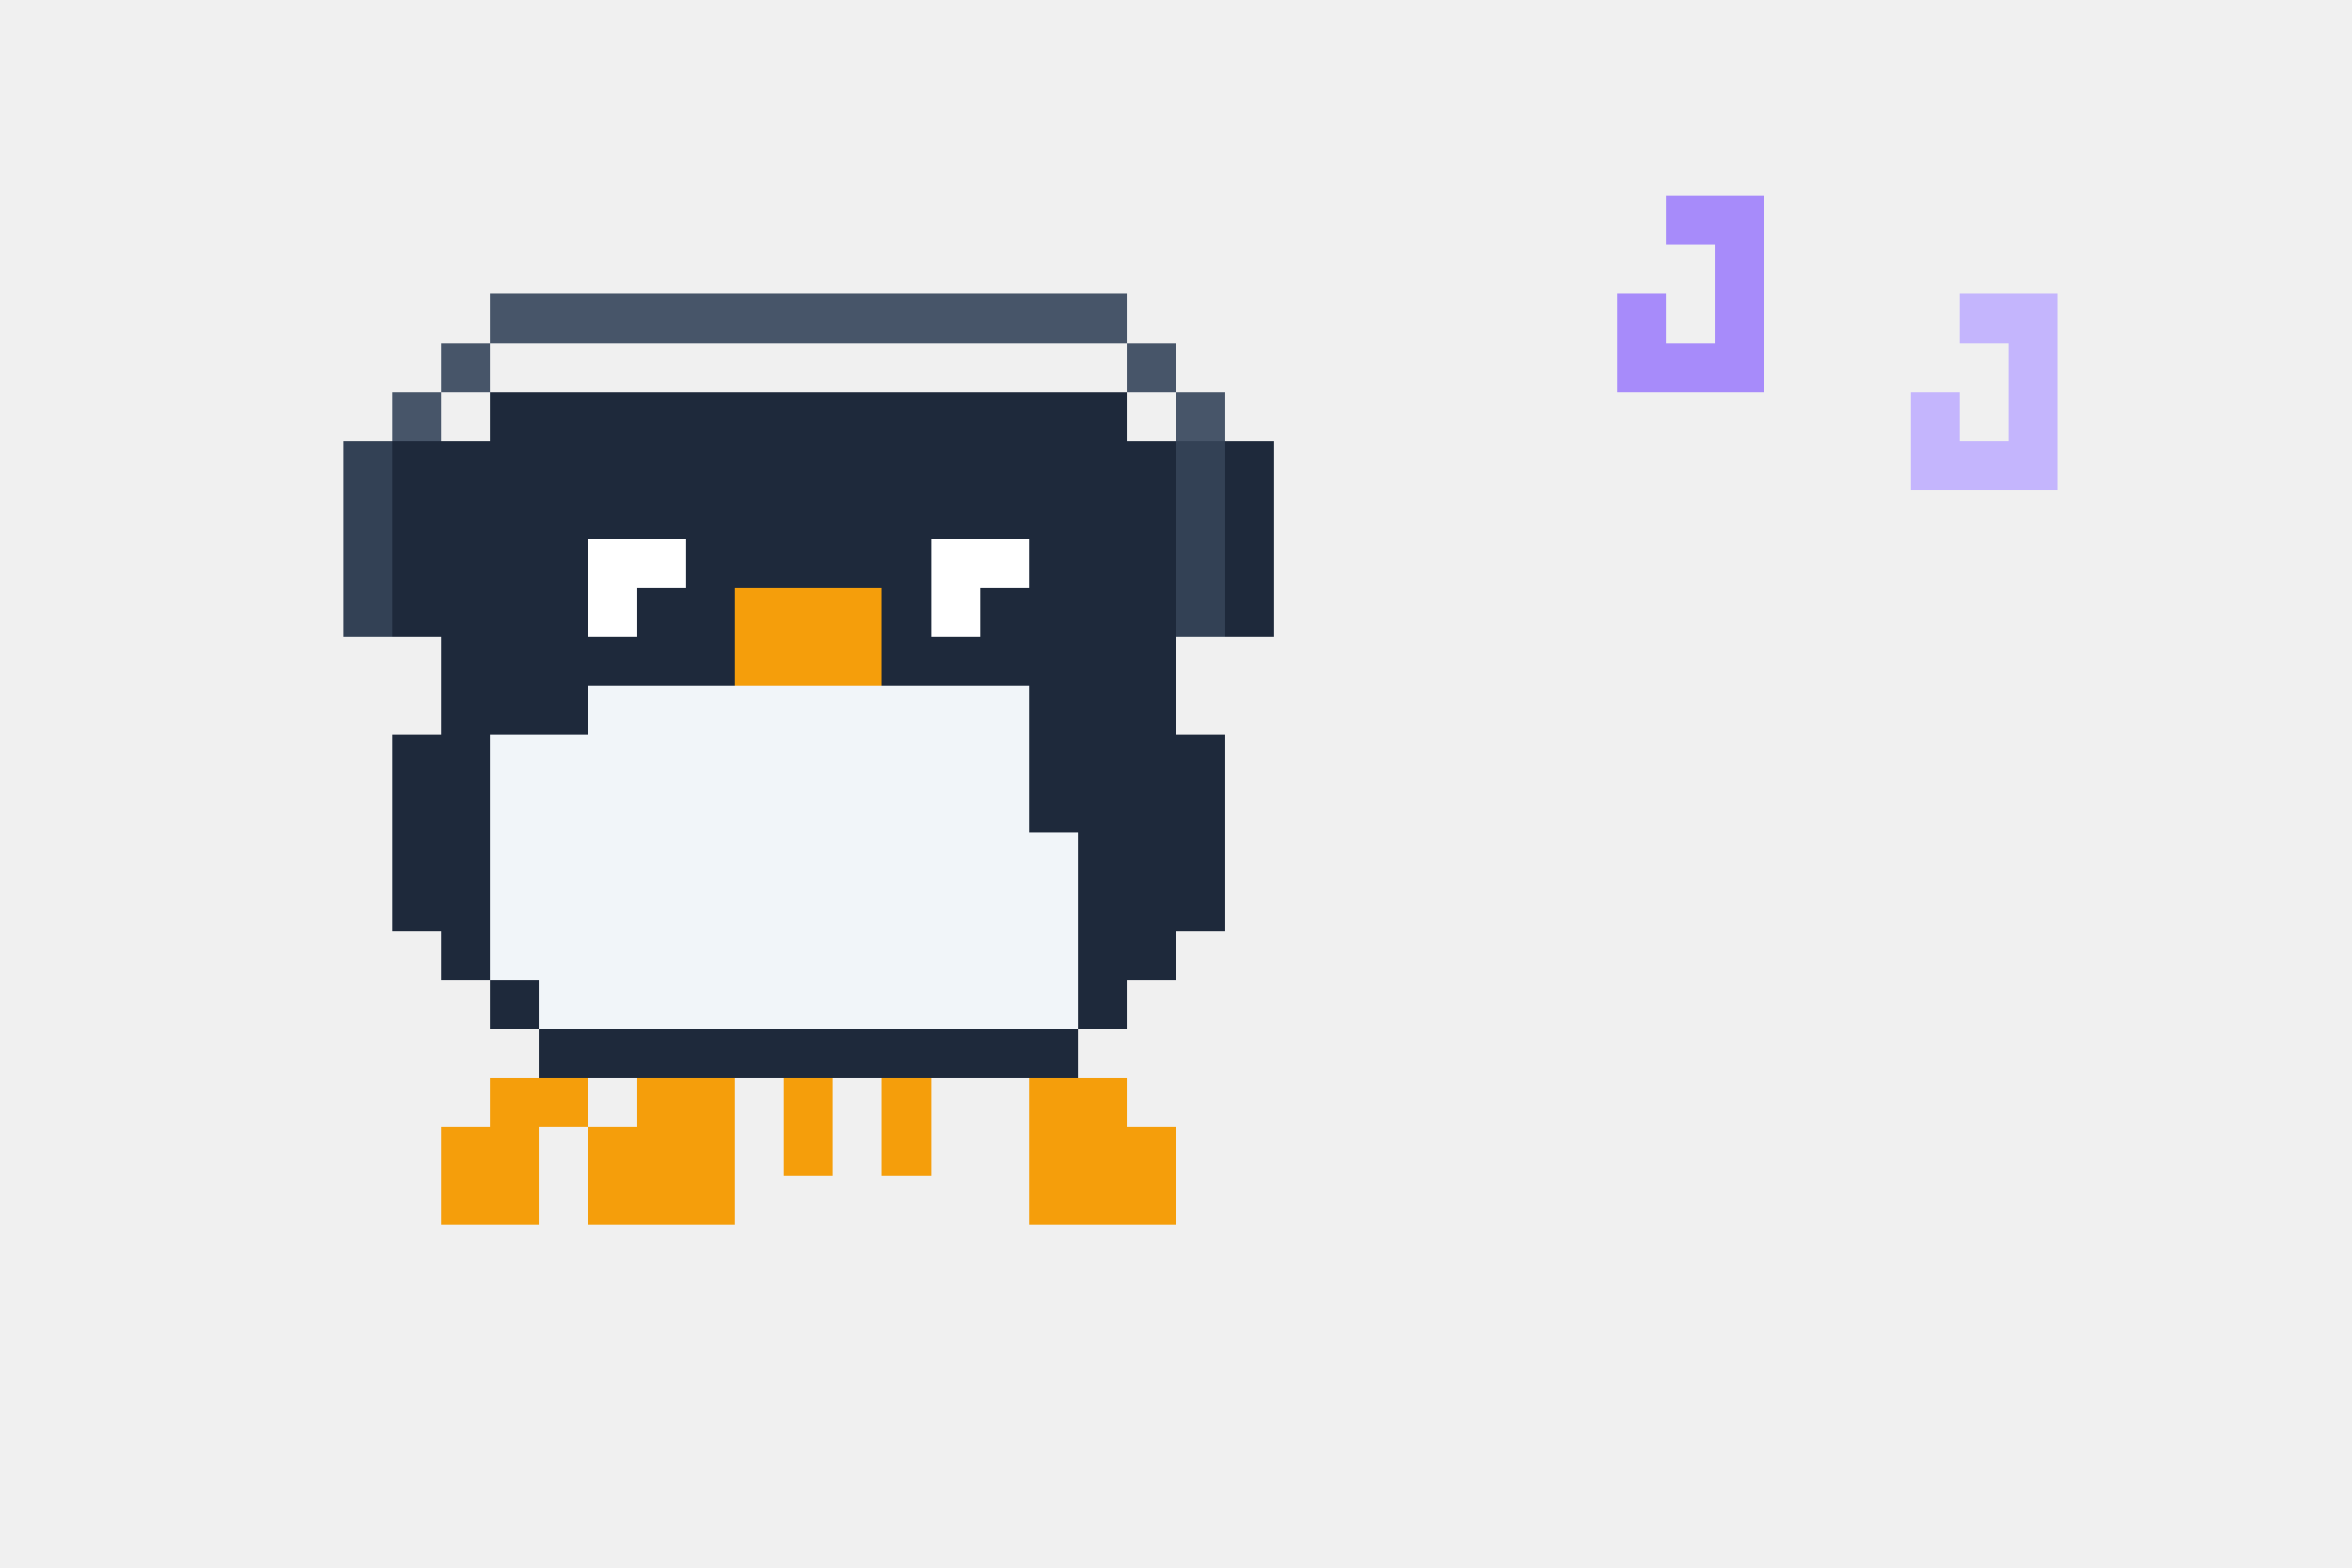
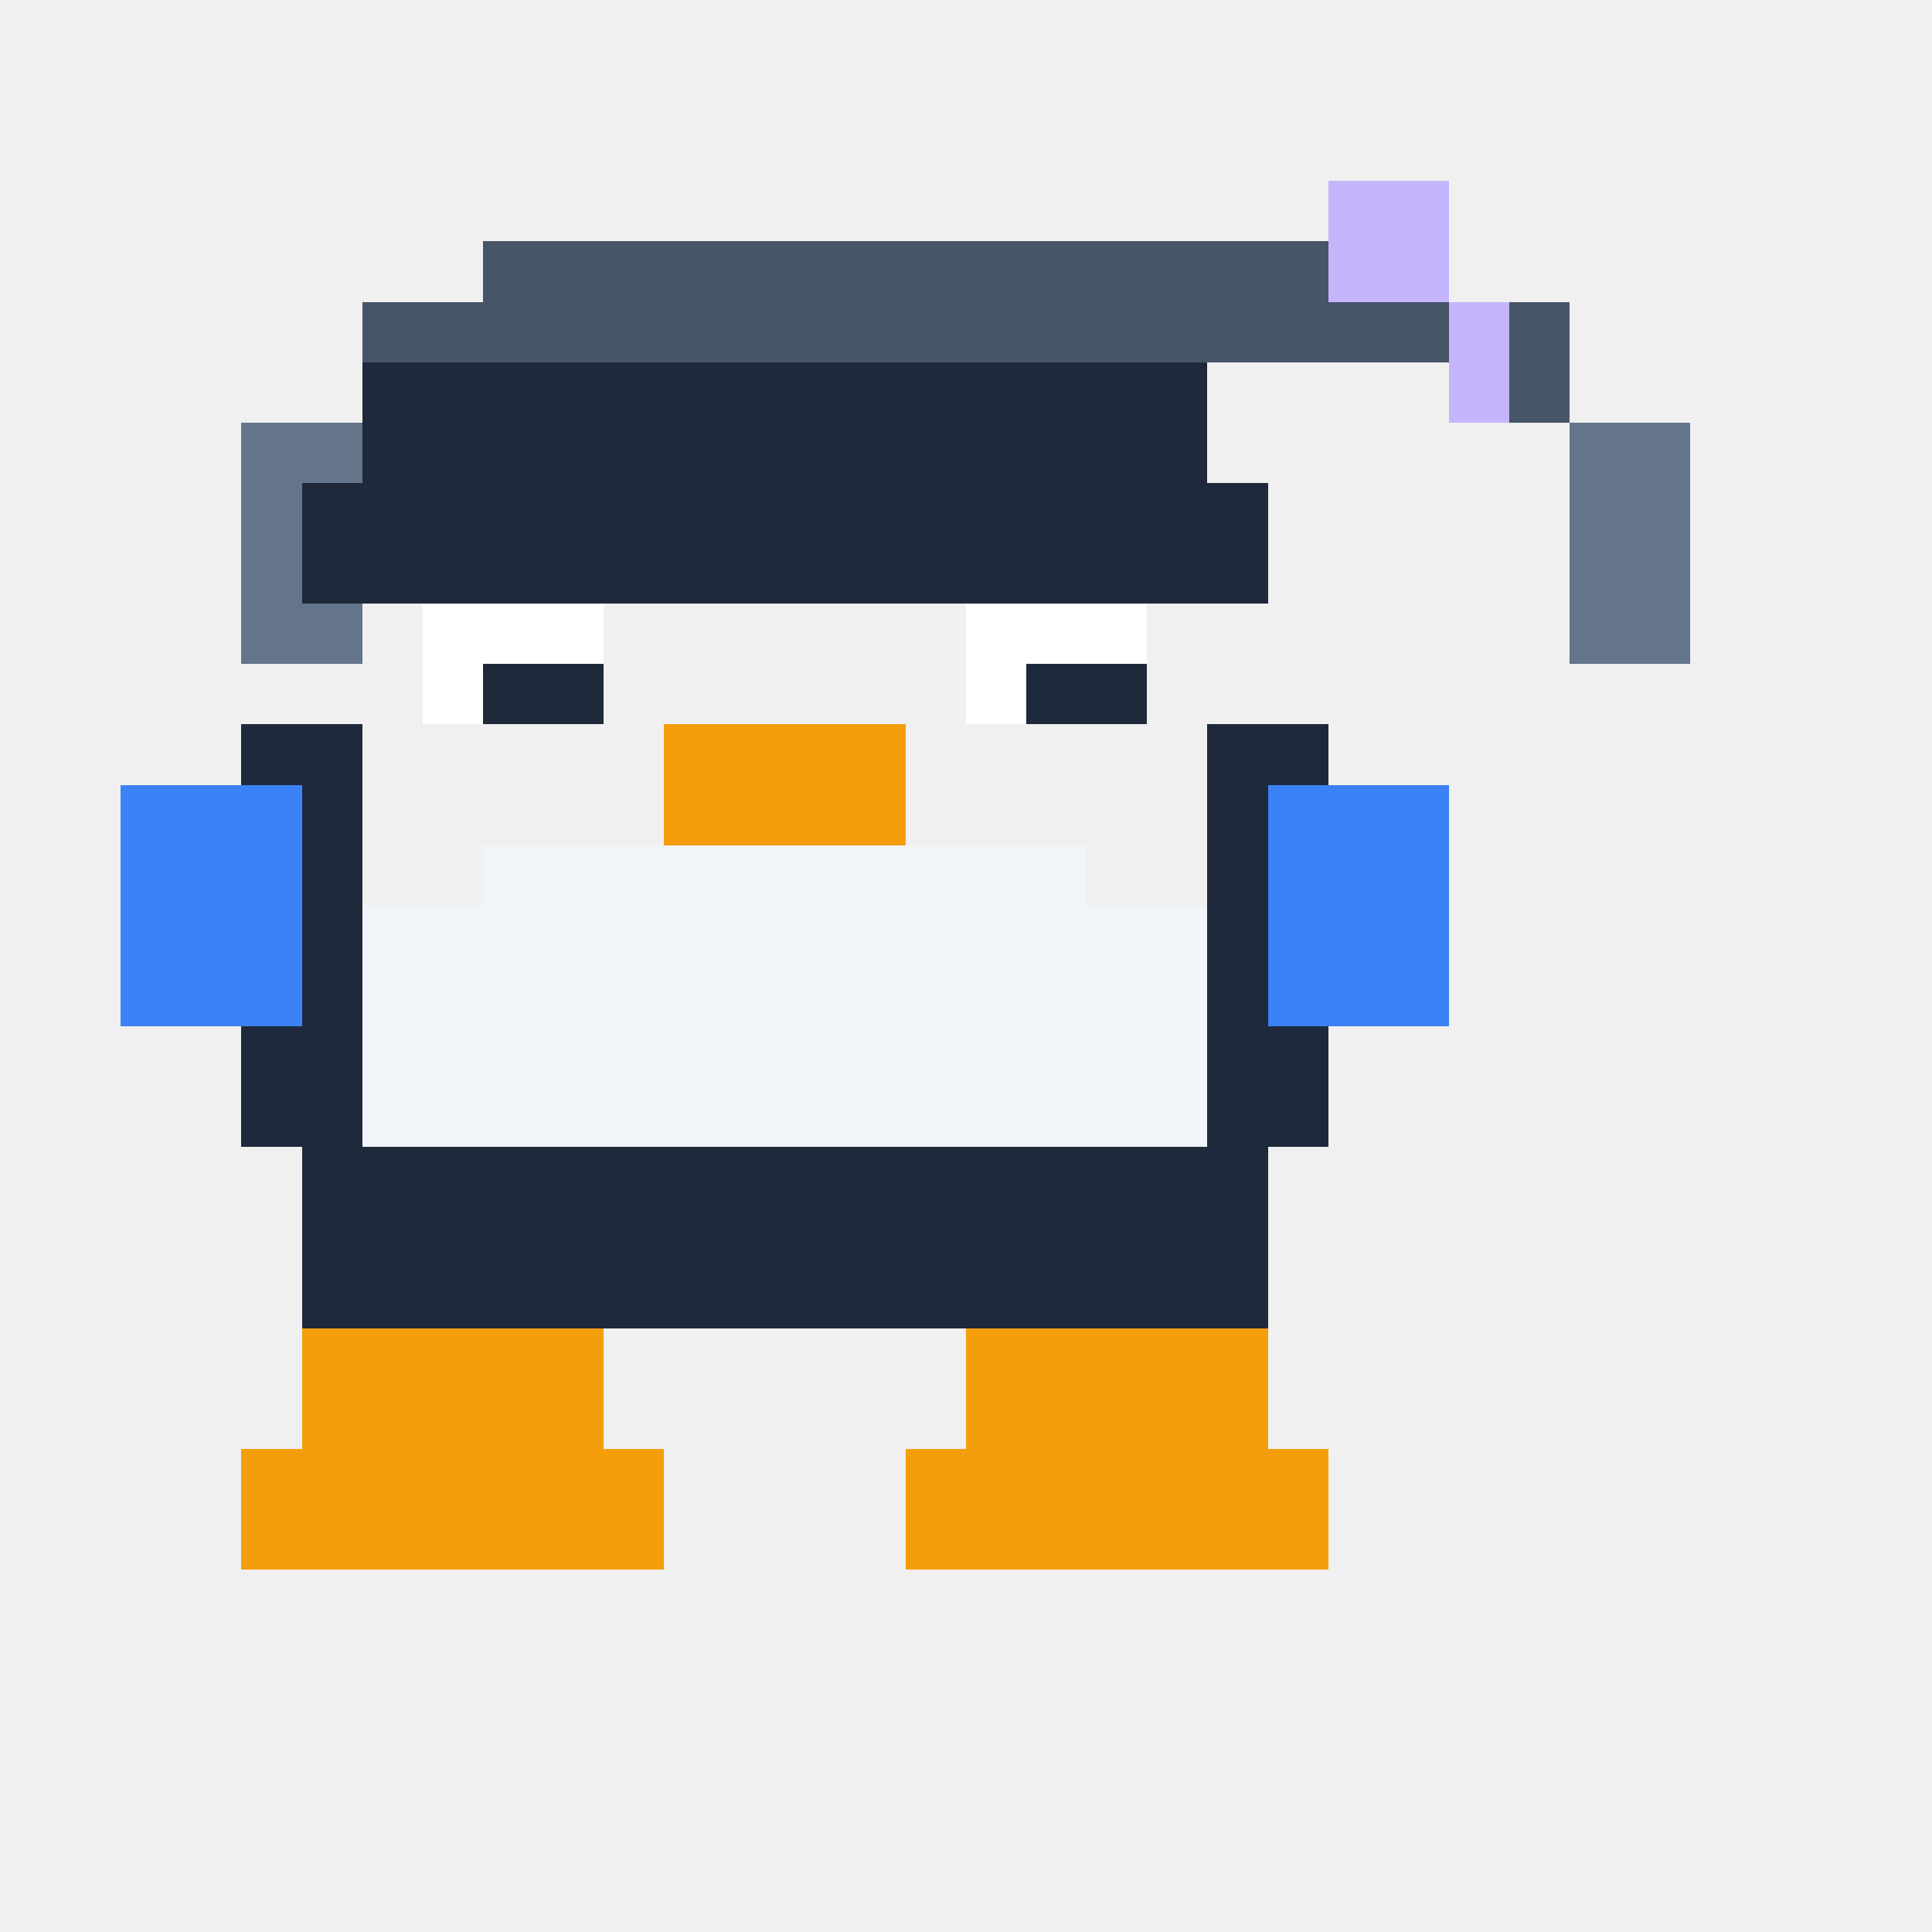
- <svg xmlns="http://www.w3.org/2000/svg" viewBox="0 0 48 32" shape-rendering="crispEdges">
-   <rect x="34" y="4" width="1" height="1" fill="#a78bfa" />
-   <rect x="35" y="4" width="1" height="1" fill="#a78bfa" />
-   <rect x="35" y="5" width="1" height="1" fill="#a78bfa" />
-   <rect x="35" y="6" width="1" height="1" fill="#a78bfa" />
-   <rect x="35" y="7" width="1" height="1" fill="#a78bfa" />
-   <rect x="34" y="7" width="1" height="1" fill="#a78bfa" />
-   <rect x="33" y="7" width="1" height="1" fill="#a78bfa" />
-   <rect x="33" y="6" width="1" height="1" fill="#a78bfa" />
-   <rect x="40" y="6" width="1" height="1" fill="#c4b5fd" />
-   <rect x="41" y="6" width="1" height="1" fill="#c4b5fd" />
-   <rect x="41" y="7" width="1" height="1" fill="#c4b5fd" />
-   <rect x="41" y="8" width="1" height="1" fill="#c4b5fd" />
-   <rect x="41" y="9" width="1" height="1" fill="#c4b5fd" />
-   <rect x="40" y="9" width="1" height="1" fill="#c4b5fd" />
-   <rect x="39" y="9" width="1" height="1" fill="#c4b5fd" />
-   <rect x="39" y="8" width="1" height="1" fill="#c4b5fd" />
-   <rect x="8" y="8" width="1" height="1" fill="#475569" />
-   <rect x="9" y="7" width="1" height="1" fill="#475569" />
-   <rect x="10" y="6" width="1" height="1" fill="#475569" />
-   <rect x="11" y="6" width="1" height="1" fill="#475569" />
-   <rect x="12" y="6" width="1" height="1" fill="#475569" />
-   <rect x="13" y="6" width="1" height="1" fill="#475569" />
-   <rect x="14" y="6" width="1" height="1" fill="#475569" />
-   <rect x="15" y="6" width="1" height="1" fill="#475569" />
-   <rect x="16" y="6" width="1" height="1" fill="#475569" />
-   <rect x="17" y="6" width="1" height="1" fill="#475569" />
-   <rect x="18" y="6" width="1" height="1" fill="#475569" />
-   <rect x="19" y="6" width="1" height="1" fill="#475569" />
-   <rect x="20" y="6" width="1" height="1" fill="#475569" />
-   <rect x="21" y="6" width="1" height="1" fill="#475569" />
-   <rect x="22" y="6" width="1" height="1" fill="#475569" />
-   <rect x="23" y="7" width="1" height="1" fill="#475569" />
-   <rect x="24" y="8" width="1" height="1" fill="#475569" />
-   <rect x="7" y="9" width="1" height="1" fill="#334155" />
-   <rect x="7" y="10" width="1" height="1" fill="#334155" />
-   <rect x="7" y="11" width="1" height="1" fill="#334155" />
-   <rect x="7" y="12" width="1" height="1" fill="#334155" />
-   <rect x="8" y="9" width="1" height="1" fill="#1e293b" />
-   <rect x="8" y="10" width="1" height="1" fill="#1e293b" />
-   <rect x="8" y="11" width="1" height="1" fill="#1e293b" />
-   <rect x="8" y="12" width="1" height="1" fill="#1e293b" />
-   <rect x="24" y="9" width="1" height="1" fill="#334155" />
-   <rect x="24" y="10" width="1" height="1" fill="#334155" />
-   <rect x="24" y="11" width="1" height="1" fill="#334155" />
-   <rect x="24" y="12" width="1" height="1" fill="#334155" />
-   <rect x="25" y="9" width="1" height="1" fill="#1e293b" />
-   <rect x="25" y="10" width="1" height="1" fill="#1e293b" />
-   <rect x="25" y="11" width="1" height="1" fill="#1e293b" />
-   <rect x="25" y="12" width="1" height="1" fill="#1e293b" />
-   <rect x="10" y="8" width="1" height="1" fill="#1e293b" />
-   <rect x="11" y="8" width="1" height="1" fill="#1e293b" />
-   <rect x="12" y="8" width="1" height="1" fill="#1e293b" />
-   <rect x="13" y="8" width="1" height="1" fill="#1e293b" />
-   <rect x="14" y="8" width="1" height="1" fill="#1e293b" />
-   <rect x="15" y="8" width="1" height="1" fill="#1e293b" />
-   <rect x="16" y="8" width="1" height="1" fill="#1e293b" />
-   <rect x="17" y="8" width="1" height="1" fill="#1e293b" />
-   <rect x="18" y="8" width="1" height="1" fill="#1e293b" />
-   <rect x="19" y="8" width="1" height="1" fill="#1e293b" />
-   <rect x="20" y="8" width="1" height="1" fill="#1e293b" />
-   <rect x="21" y="8" width="1" height="1" fill="#1e293b" />
-   <rect x="22" y="8" width="1" height="1" fill="#1e293b" />
-   <rect x="9" y="9" width="1" height="1" fill="#1e293b" />
-   <rect x="10" y="9" width="1" height="1" fill="#1e293b" />
-   <rect x="11" y="9" width="1" height="1" fill="#1e293b" />
-   <rect x="12" y="9" width="1" height="1" fill="#1e293b" />
-   <rect x="13" y="9" width="1" height="1" fill="#1e293b" />
-   <rect x="14" y="9" width="1" height="1" fill="#1e293b" />
-   <rect x="15" y="9" width="1" height="1" fill="#1e293b" />
-   <rect x="16" y="9" width="1" height="1" fill="#1e293b" />
-   <rect x="17" y="9" width="1" height="1" fill="#1e293b" />
-   <rect x="18" y="9" width="1" height="1" fill="#1e293b" />
-   <rect x="19" y="9" width="1" height="1" fill="#1e293b" />
-   <rect x="20" y="9" width="1" height="1" fill="#1e293b" />
-   <rect x="21" y="9" width="1" height="1" fill="#1e293b" />
-   <rect x="22" y="9" width="1" height="1" fill="#1e293b" />
-   <rect x="23" y="9" width="1" height="1" fill="#1e293b" />
-   <rect x="9" y="10" width="1" height="1" fill="#1e293b" />
-   <rect x="10" y="10" width="1" height="1" fill="#1e293b" />
-   <rect x="11" y="10" width="1" height="1" fill="#1e293b" />
-   <rect x="12" y="10" width="1" height="1" fill="#1e293b" />
-   <rect x="13" y="10" width="1" height="1" fill="#1e293b" />
-   <rect x="14" y="10" width="1" height="1" fill="#1e293b" />
-   <rect x="15" y="10" width="1" height="1" fill="#1e293b" />
-   <rect x="16" y="10" width="1" height="1" fill="#1e293b" />
-   <rect x="17" y="10" width="1" height="1" fill="#1e293b" />
-   <rect x="18" y="10" width="1" height="1" fill="#1e293b" />
-   <rect x="19" y="10" width="1" height="1" fill="#1e293b" />
-   <rect x="20" y="10" width="1" height="1" fill="#1e293b" />
-   <rect x="21" y="10" width="1" height="1" fill="#1e293b" />
-   <rect x="22" y="10" width="1" height="1" fill="#1e293b" />
-   <rect x="23" y="10" width="1" height="1" fill="#1e293b" />
-   <rect x="9" y="11" width="1" height="1" fill="#1e293b" />
-   <rect x="10" y="11" width="1" height="1" fill="#1e293b" />
-   <rect x="11" y="11" width="1" height="1" fill="#1e293b" />
-   <rect x="12" y="11" width="1" height="1" fill="#ffffff" />
-   <rect x="13" y="11" width="1" height="1" fill="#ffffff" />
-   <rect x="14" y="11" width="1" height="1" fill="#1e293b" />
-   <rect x="15" y="11" width="1" height="1" fill="#1e293b" />
-   <rect x="16" y="11" width="1" height="1" fill="#1e293b" />
-   <rect x="17" y="11" width="1" height="1" fill="#1e293b" />
-   <rect x="18" y="11" width="1" height="1" fill="#1e293b" />
-   <rect x="19" y="11" width="1" height="1" fill="#ffffff" />
-   <rect x="20" y="11" width="1" height="1" fill="#ffffff" />
-   <rect x="21" y="11" width="1" height="1" fill="#1e293b" />
-   <rect x="22" y="11" width="1" height="1" fill="#1e293b" />
-   <rect x="23" y="11" width="1" height="1" fill="#1e293b" />
-   <rect x="9" y="12" width="1" height="1" fill="#1e293b" />
-   <rect x="10" y="12" width="1" height="1" fill="#1e293b" />
-   <rect x="11" y="12" width="1" height="1" fill="#1e293b" />
-   <rect x="12" y="12" width="1" height="1" fill="#ffffff" />
-   <rect x="13" y="12" width="1" height="1" fill="#1e293b" />
-   <rect x="14" y="12" width="1" height="1" fill="#1e293b" />
-   <rect x="15" y="12" width="1" height="1" fill="#f59e0b" />
-   <rect x="16" y="12" width="1" height="1" fill="#f59e0b" />
-   <rect x="17" y="12" width="1" height="1" fill="#f59e0b" />
-   <rect x="18" y="12" width="1" height="1" fill="#1e293b" />
-   <rect x="19" y="12" width="1" height="1" fill="#ffffff" />
-   <rect x="20" y="12" width="1" height="1" fill="#1e293b" />
-   <rect x="21" y="12" width="1" height="1" fill="#1e293b" />
-   <rect x="22" y="12" width="1" height="1" fill="#1e293b" />
-   <rect x="23" y="12" width="1" height="1" fill="#1e293b" />
-   <rect x="15" y="13" width="1" height="1" fill="#f59e0b" />
-   <rect x="16" y="13" width="1" height="1" fill="#f59e0b" />
-   <rect x="17" y="13" width="1" height="1" fill="#f59e0b" />
-   <rect x="9" y="13" width="1" height="1" fill="#1e293b" />
-   <rect x="10" y="13" width="1" height="1" fill="#1e293b" />
-   <rect x="11" y="13" width="1" height="1" fill="#1e293b" />
-   <rect x="12" y="13" width="1" height="1" fill="#1e293b" />
-   <rect x="13" y="13" width="1" height="1" fill="#1e293b" />
-   <rect x="14" y="13" width="1" height="1" fill="#1e293b" />
-   <rect x="18" y="13" width="1" height="1" fill="#1e293b" />
-   <rect x="19" y="13" width="1" height="1" fill="#1e293b" />
-   <rect x="20" y="13" width="1" height="1" fill="#1e293b" />
-   <rect x="21" y="13" width="1" height="1" fill="#1e293b" />
-   <rect x="22" y="13" width="1" height="1" fill="#1e293b" />
-   <rect x="23" y="13" width="1" height="1" fill="#1e293b" />
-   <rect x="9" y="14" width="1" height="1" fill="#1e293b" />
-   <rect x="10" y="14" width="1" height="1" fill="#1e293b" />
-   <rect x="11" y="14" width="1" height="1" fill="#1e293b" />
-   <rect x="12" y="14" width="1" height="1" fill="#f1f5f9" />
-   <rect x="13" y="14" width="1" height="1" fill="#f1f5f9" />
-   <rect x="14" y="14" width="1" height="1" fill="#f1f5f9" />
-   <rect x="15" y="14" width="1" height="1" fill="#f1f5f9" />
-   <rect x="16" y="14" width="1" height="1" fill="#f1f5f9" />
-   <rect x="17" y="14" width="1" height="1" fill="#f1f5f9" />
-   <rect x="18" y="14" width="1" height="1" fill="#f1f5f9" />
-   <rect x="19" y="14" width="1" height="1" fill="#f1f5f9" />
-   <rect x="20" y="14" width="1" height="1" fill="#f1f5f9" />
-   <rect x="21" y="14" width="1" height="1" fill="#1e293b" />
-   <rect x="22" y="14" width="1" height="1" fill="#1e293b" />
-   <rect x="23" y="14" width="1" height="1" fill="#1e293b" />
-   <rect x="8" y="15" width="1" height="1" fill="#1e293b" />
-   <rect x="8" y="16" width="1" height="1" fill="#1e293b" />
-   <rect x="9" y="15" width="1" height="1" fill="#1e293b" />
-   <rect x="9" y="16" width="1" height="1" fill="#1e293b" />
-   <rect x="10" y="15" width="1" height="1" fill="#f1f5f9" />
-   <rect x="10" y="16" width="1" height="1" fill="#f1f5f9" />
-   <rect x="11" y="15" width="1" height="1" fill="#f1f5f9" />
-   <rect x="11" y="16" width="1" height="1" fill="#f1f5f9" />
-   <rect x="12" y="15" width="1" height="1" fill="#f1f5f9" />
-   <rect x="12" y="16" width="1" height="1" fill="#f1f5f9" />
-   <rect x="13" y="15" width="1" height="1" fill="#f1f5f9" />
-   <rect x="13" y="16" width="1" height="1" fill="#f1f5f9" />
-   <rect x="14" y="15" width="1" height="1" fill="#f1f5f9" />
-   <rect x="14" y="16" width="1" height="1" fill="#f1f5f9" />
-   <rect x="15" y="15" width="1" height="1" fill="#f1f5f9" />
-   <rect x="15" y="16" width="1" height="1" fill="#f1f5f9" />
-   <rect x="16" y="15" width="1" height="1" fill="#f1f5f9" />
-   <rect x="16" y="16" width="1" height="1" fill="#f1f5f9" />
-   <rect x="17" y="15" width="1" height="1" fill="#f1f5f9" />
-   <rect x="17" y="16" width="1" height="1" fill="#f1f5f9" />
-   <rect x="18" y="15" width="1" height="1" fill="#f1f5f9" />
-   <rect x="18" y="16" width="1" height="1" fill="#f1f5f9" />
-   <rect x="19" y="15" width="1" height="1" fill="#f1f5f9" />
-   <rect x="19" y="16" width="1" height="1" fill="#f1f5f9" />
-   <rect x="20" y="15" width="1" height="1" fill="#f1f5f9" />
-   <rect x="20" y="16" width="1" height="1" fill="#f1f5f9" />
-   <rect x="21" y="15" width="1" height="1" fill="#1e293b" />
-   <rect x="21" y="16" width="1" height="1" fill="#1e293b" />
-   <rect x="22" y="15" width="1" height="1" fill="#1e293b" />
-   <rect x="22" y="16" width="1" height="1" fill="#1e293b" />
-   <rect x="23" y="15" width="1" height="1" fill="#1e293b" />
-   <rect x="23" y="16" width="1" height="1" fill="#1e293b" />
-   <rect x="24" y="15" width="1" height="1" fill="#1e293b" />
-   <rect x="24" y="16" width="1" height="1" fill="#1e293b" />
-   <rect x="8" y="17" width="1" height="1" fill="#1e293b" />
-   <rect x="9" y="17" width="1" height="1" fill="#1e293b" />
-   <rect x="10" y="17" width="1" height="1" fill="#f1f5f9" />
-   <rect x="11" y="17" width="1" height="1" fill="#f1f5f9" />
-   <rect x="12" y="17" width="1" height="1" fill="#f1f5f9" />
-   <rect x="13" y="17" width="1" height="1" fill="#f1f5f9" />
-   <rect x="14" y="17" width="1" height="1" fill="#f1f5f9" />
-   <rect x="15" y="17" width="1" height="1" fill="#f1f5f9" />
-   <rect x="16" y="17" width="1" height="1" fill="#f1f5f9" />
-   <rect x="17" y="17" width="1" height="1" fill="#f1f5f9" />
-   <rect x="18" y="17" width="1" height="1" fill="#f1f5f9" />
-   <rect x="19" y="17" width="1" height="1" fill="#f1f5f9" />
-   <rect x="20" y="17" width="1" height="1" fill="#f1f5f9" />
-   <rect x="21" y="17" width="1" height="1" fill="#f1f5f9" />
-   <rect x="22" y="17" width="1" height="1" fill="#1e293b" />
-   <rect x="23" y="17" width="1" height="1" fill="#1e293b" />
-   <rect x="24" y="17" width="1" height="1" fill="#1e293b" />
-   <rect x="8" y="18" width="1" height="1" fill="#1e293b" />
-   <rect x="9" y="18" width="1" height="1" fill="#1e293b" />
-   <rect x="10" y="18" width="1" height="1" fill="#f1f5f9" />
-   <rect x="11" y="18" width="1" height="1" fill="#f1f5f9" />
-   <rect x="12" y="18" width="1" height="1" fill="#f1f5f9" />
-   <rect x="13" y="18" width="1" height="1" fill="#f1f5f9" />
-   <rect x="14" y="18" width="1" height="1" fill="#f1f5f9" />
-   <rect x="15" y="18" width="1" height="1" fill="#f1f5f9" />
-   <rect x="16" y="18" width="1" height="1" fill="#f1f5f9" />
-   <rect x="17" y="18" width="1" height="1" fill="#f1f5f9" />
-   <rect x="18" y="18" width="1" height="1" fill="#f1f5f9" />
-   <rect x="19" y="18" width="1" height="1" fill="#f1f5f9" />
-   <rect x="20" y="18" width="1" height="1" fill="#f1f5f9" />
-   <rect x="21" y="18" width="1" height="1" fill="#f1f5f9" />
-   <rect x="22" y="18" width="1" height="1" fill="#1e293b" />
-   <rect x="23" y="18" width="1" height="1" fill="#1e293b" />
-   <rect x="24" y="18" width="1" height="1" fill="#1e293b" />
-   <rect x="9" y="19" width="1" height="1" fill="#1e293b" />
-   <rect x="10" y="19" width="1" height="1" fill="#f1f5f9" />
-   <rect x="11" y="19" width="1" height="1" fill="#f1f5f9" />
-   <rect x="12" y="19" width="1" height="1" fill="#f1f5f9" />
-   <rect x="13" y="19" width="1" height="1" fill="#f1f5f9" />
-   <rect x="14" y="19" width="1" height="1" fill="#f1f5f9" />
-   <rect x="15" y="19" width="1" height="1" fill="#f1f5f9" />
-   <rect x="16" y="19" width="1" height="1" fill="#f1f5f9" />
-   <rect x="17" y="19" width="1" height="1" fill="#f1f5f9" />
-   <rect x="18" y="19" width="1" height="1" fill="#f1f5f9" />
-   <rect x="19" y="19" width="1" height="1" fill="#f1f5f9" />
-   <rect x="20" y="19" width="1" height="1" fill="#f1f5f9" />
-   <rect x="21" y="19" width="1" height="1" fill="#f1f5f9" />
-   <rect x="22" y="19" width="1" height="1" fill="#1e293b" />
-   <rect x="23" y="19" width="1" height="1" fill="#1e293b" />
-   <rect x="10" y="20" width="1" height="1" fill="#1e293b" />
-   <rect x="11" y="20" width="1" height="1" fill="#f1f5f9" />
-   <rect x="12" y="20" width="1" height="1" fill="#f1f5f9" />
-   <rect x="13" y="20" width="1" height="1" fill="#f1f5f9" />
-   <rect x="14" y="20" width="1" height="1" fill="#f1f5f9" />
-   <rect x="15" y="20" width="1" height="1" fill="#f1f5f9" />
-   <rect x="16" y="20" width="1" height="1" fill="#f1f5f9" />
-   <rect x="17" y="20" width="1" height="1" fill="#f1f5f9" />
-   <rect x="18" y="20" width="1" height="1" fill="#f1f5f9" />
-   <rect x="19" y="20" width="1" height="1" fill="#f1f5f9" />
-   <rect x="20" y="20" width="1" height="1" fill="#f1f5f9" />
-   <rect x="21" y="20" width="1" height="1" fill="#f1f5f9" />
-   <rect x="22" y="20" width="1" height="1" fill="#1e293b" />
-   <rect x="11" y="21" width="1" height="1" fill="#1e293b" />
-   <rect x="12" y="21" width="1" height="1" fill="#1e293b" />
-   <rect x="13" y="21" width="1" height="1" fill="#1e293b" />
-   <rect x="14" y="21" width="1" height="1" fill="#1e293b" />
-   <rect x="15" y="21" width="1" height="1" fill="#1e293b" />
-   <rect x="16" y="21" width="1" height="1" fill="#1e293b" />
-   <rect x="17" y="21" width="1" height="1" fill="#1e293b" />
-   <rect x="18" y="21" width="1" height="1" fill="#1e293b" />
-   <rect x="19" y="21" width="1" height="1" fill="#1e293b" />
-   <rect x="20" y="21" width="1" height="1" fill="#1e293b" />
-   <rect x="21" y="21" width="1" height="1" fill="#1e293b" />
-   <rect x="10" y="22" width="2" height="1" fill="#f59e0b" />
-   <rect x="13" y="22" width="2" height="1" fill="#f59e0b" />
-   <rect x="16" y="22" width="1" height="1" fill="#f59e0b" />
-   <rect x="18" y="22" width="1" height="1" fill="#f59e0b" />
-   <rect x="21" y="22" width="2" height="1" fill="#f59e0b" />
-   <rect x="9" y="23" width="2" height="1" fill="#f59e0b" />
-   <rect x="12" y="23" width="3" height="1" fill="#f59e0b" />
-   <rect x="16" y="23" width="1" height="1" fill="#f59e0b" />
-   <rect x="18" y="23" width="1" height="1" fill="#f59e0b" />
-   <rect x="21" y="23" width="3" height="1" fill="#f59e0b" />
-   <rect x="9" y="24" width="2" height="1" fill="#f59e0b" />
-   <rect x="12" y="24" width="3" height="1" fill="#f59e0b" />
-   <rect x="21" y="24" width="3" height="1" fill="#f59e0b" />
+ <svg xmlns="http://www.w3.org/2000/svg" viewBox="0 0 32 32" shape-rendering="crispEdges" image-rendering="pixelated">
+   <rect x="4" y="7" width="2" height="4" fill="#64748b" />
+   <rect x="26" y="7" width="2" height="4" fill="#64748b" />
+   <rect x="6" y="5" width="2" height="2" fill="#475569" />
+   <rect x="24" y="5" width="2" height="2" fill="#475569" />
+   <rect x="8" y="4" width="16" height="2" fill="#475569" />
+   <rect x="22" y="3" width="2" height="2" fill="#c4b5fd" />
+   <rect x="24" y="5" width="1" height="2" fill="#c4b5fd" />
+   <rect x="6" y="6" width="14" height="2" fill="#1e293b" />
+   <rect x="5" y="8" width="16" height="2" fill="#1e293b" />
+   <rect x="7" y="10" width="3" height="2" fill="#ffffff" />
+   <rect x="16" y="10" width="3" height="2" fill="#ffffff" />
+   <rect x="8" y="11" width="2" height="1" fill="#1e293b" />
+   <rect x="17" y="11" width="2" height="1" fill="#1e293b" />
+   <rect x="11" y="12" width="4" height="2" fill="#f59e0b" />
+   <rect x="4" y="12" width="2" height="7" fill="#1e293b" />
+   <rect x="20" y="12" width="2" height="7" fill="#1e293b" />
+   <rect x="8" y="14" width="10" height="6" fill="#f1f5f9" />
+   <rect x="6" y="15" width="14" height="4" fill="#f1f5f9" />
+   <rect x="2" y="13" width="3" height="4" fill="#3b82f6" />
+   <rect x="21" y="13" width="3" height="4" fill="#3b82f6" />
+   <rect x="5" y="19" width="16" height="3" fill="#1e293b" />
+   <rect x="5" y="22" width="5" height="3" fill="#f59e0b" />
+   <rect x="16" y="22" width="5" height="3" fill="#f59e0b" />
+   <rect x="4" y="24" width="7" height="2" fill="#f59e0b" />
+   <rect x="15" y="24" width="7" height="2" fill="#f59e0b" />
</svg>
